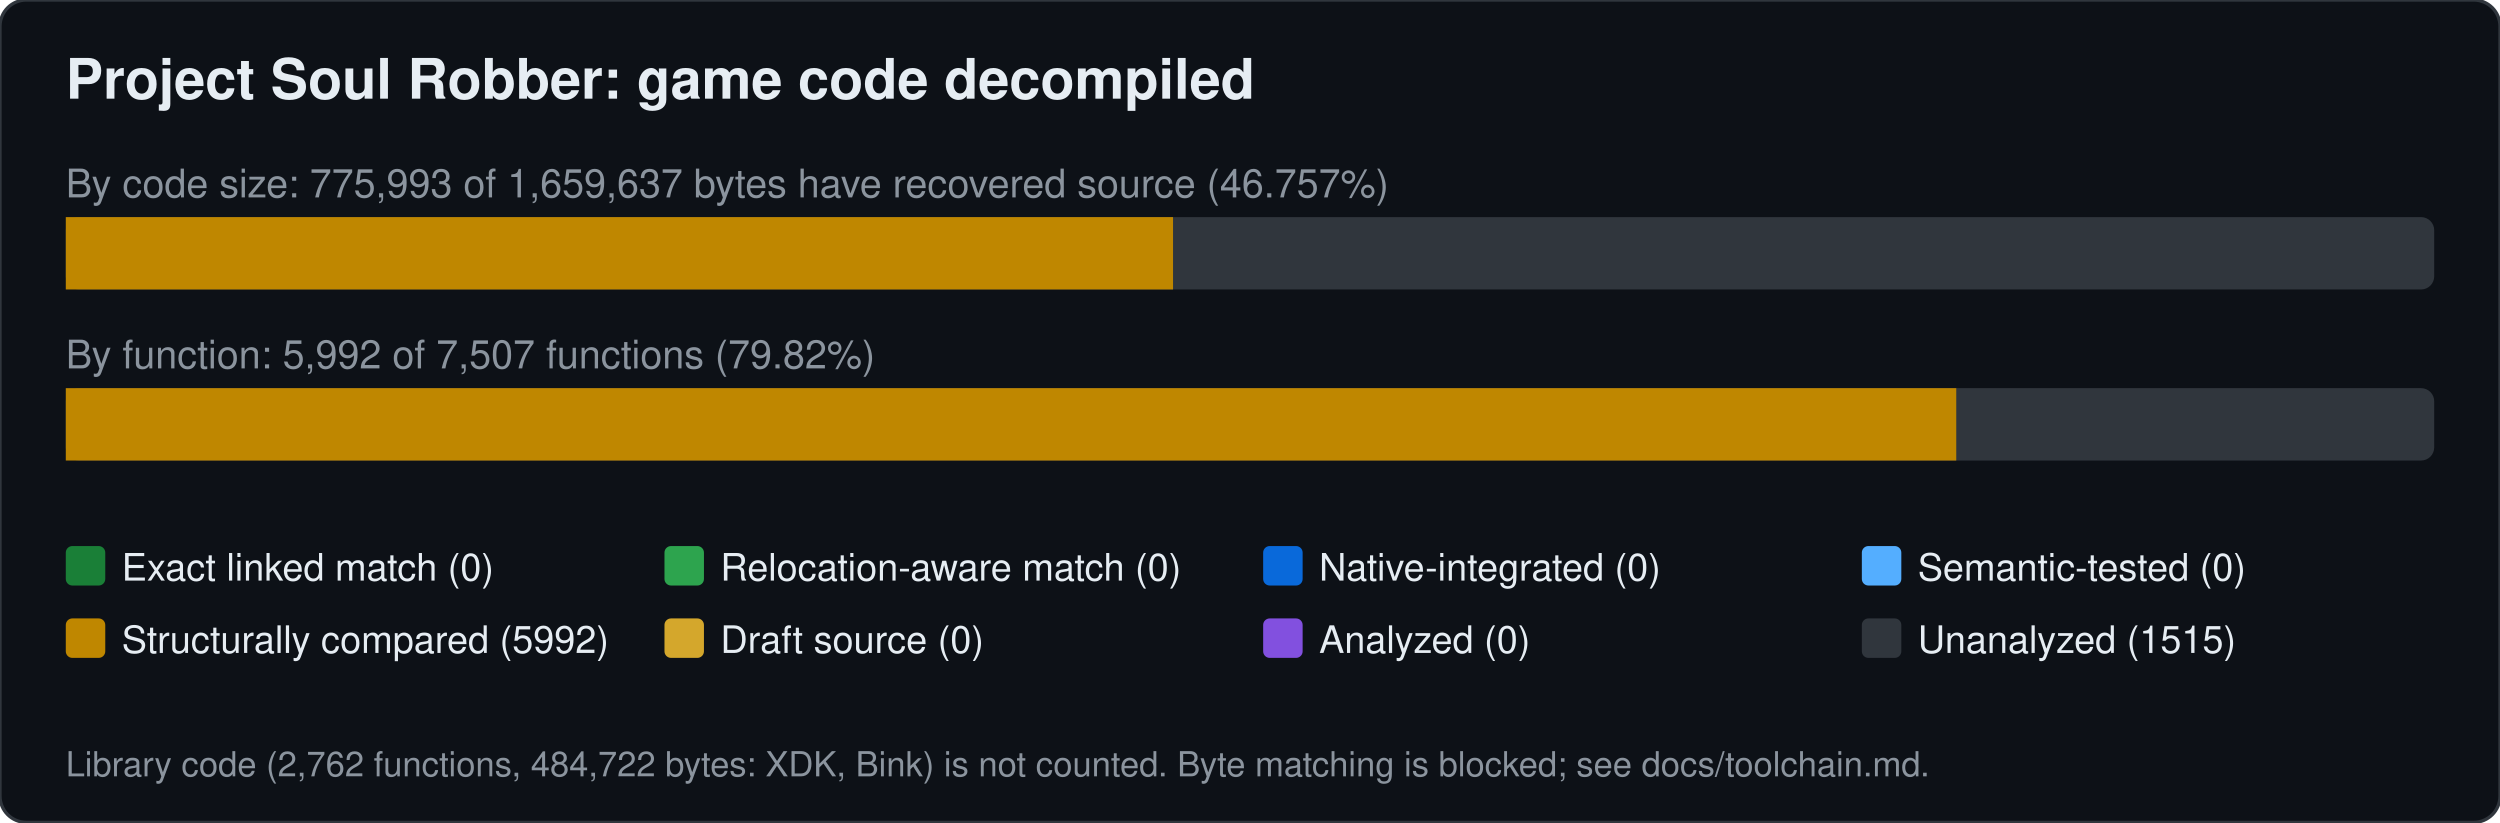
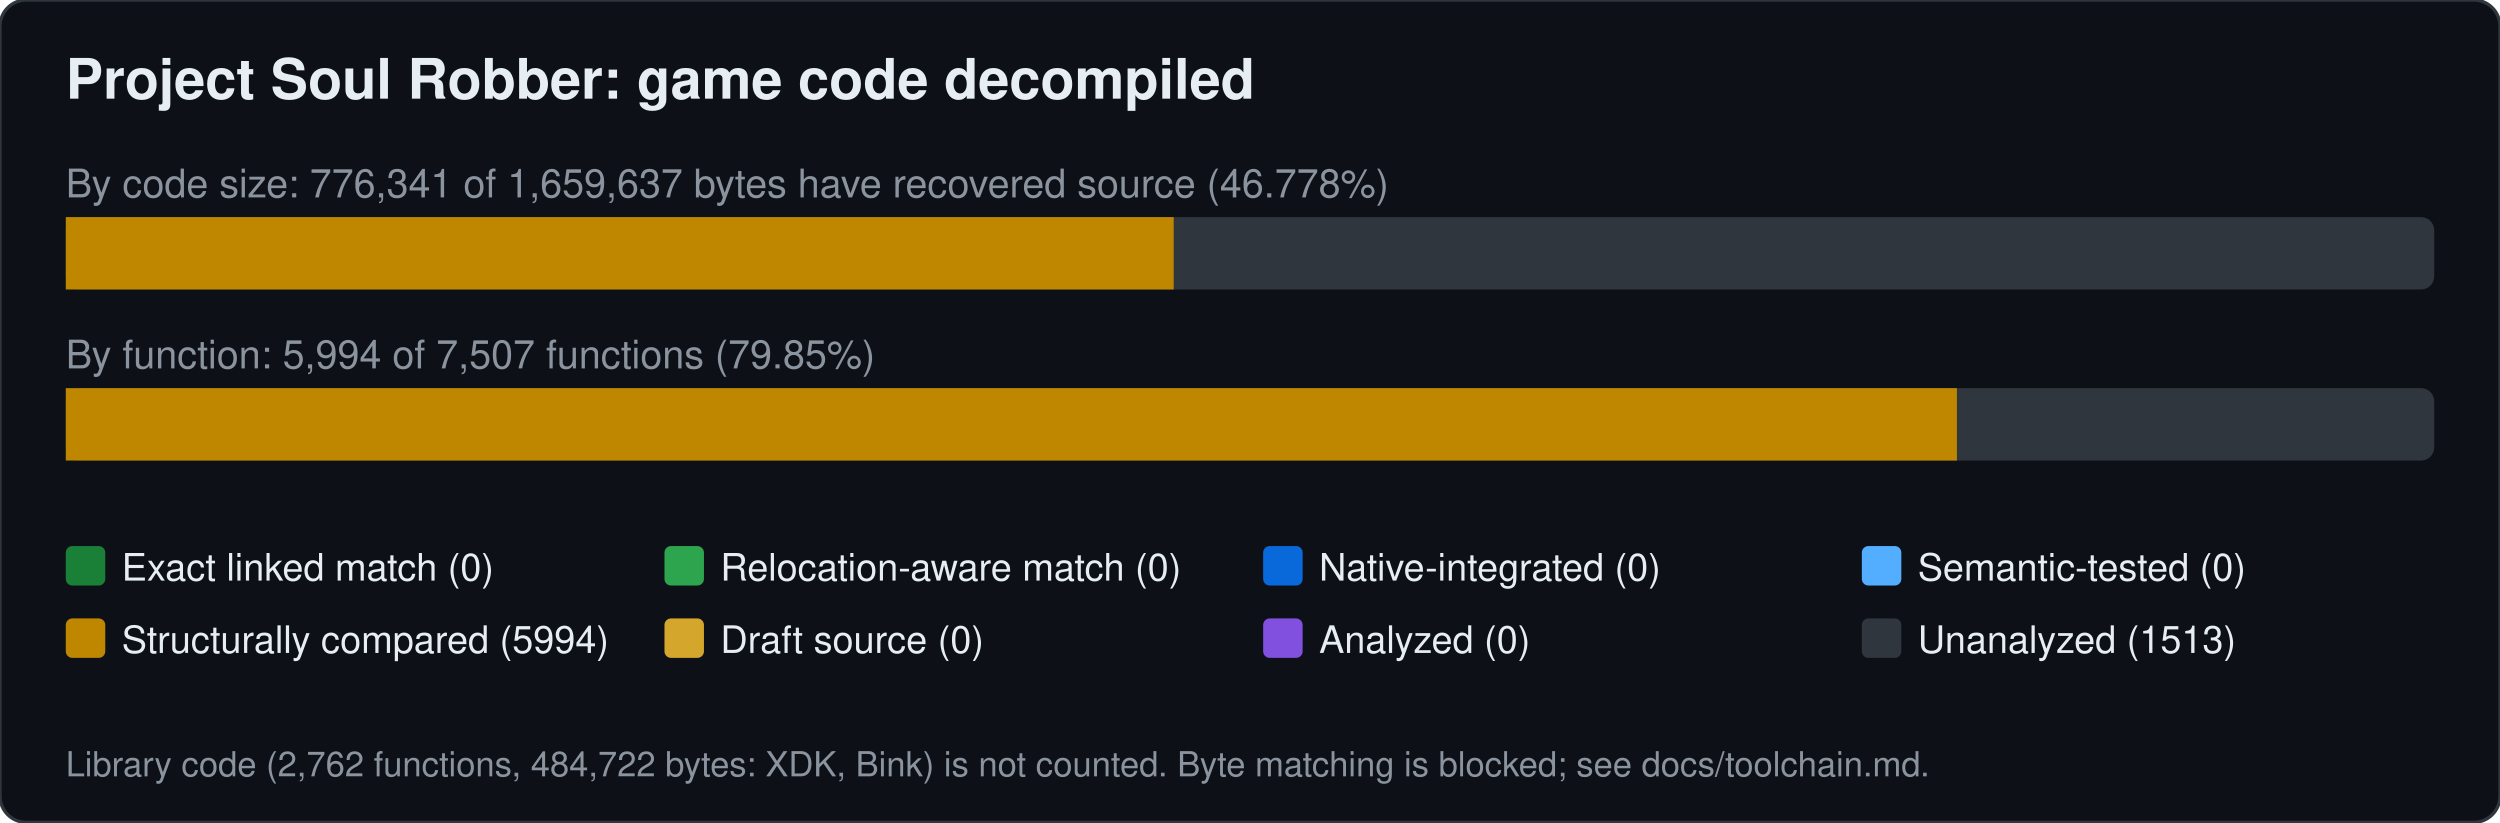
<svg xmlns="http://www.w3.org/2000/svg" width="760" height="250" viewBox="0 0 760 250" font-family="Segoe UI,Helvetica,Arial,sans-serif">
  <rect width="760" height="250" rx="8" fill="#0d1117" stroke="#30363d" />
  <text x="20" y="30" font-size="17" font-weight="600" fill="#e6edf3">Project Soul Robber: game code decompiled</text>
-   <text x="20" y="60" font-size="12" fill="#8b949e">By code size: 775,993 of 1,659,637 bytes have recovered source (46.757%)</text>
+   <text x="20" y="60" font-size="12" fill="#8b949e">By code size: 776,341 of 1,659,637 bytes have recovered source (46.778%)</text>
  <rect x="20" y="66" width="720" height="22" rx="4" fill="#30363d" />
-   <rect x="20.0" y="66" width="336.6" height="22" fill="#bf8700" />
-   <text x="20" y="112" font-size="12" fill="#8b949e">By function: 5,992 of 7,507 functions (79.82%)</text>
+   <rect x="20.0" y="66" width="336.8" height="22" fill="#bf8700" />
+   <text x="20" y="112" font-size="12" fill="#8b949e">By function: 5,994 of 7,507 functions (79.85%)</text>
  <rect x="20" y="118" width="720" height="22" rx="4" fill="#30363d" />
-   <rect x="20.0" y="118" width="574.7" height="22" fill="#bf8700" />
+   <rect x="20.0" y="118" width="574.9" height="22" fill="#bf8700" />
  <rect x="20" y="166" width="12" height="12" rx="2" fill="#1a7f37" />
  <text x="37" y="176.5" font-size="11.5" fill="#e6edf3">Exact linked match (0)</text>
  <rect x="202" y="166" width="12" height="12" rx="2" fill="#2da44e" />
  <text x="219" y="176.5" font-size="11.5" fill="#e6edf3">Relocation-aware match (0)</text>
  <rect x="384" y="166" width="12" height="12" rx="2" fill="#0969da" />
  <text x="401" y="176.5" font-size="11.5" fill="#e6edf3">Native-integrated (0)</text>
  <rect x="566" y="166" width="12" height="12" rx="2" fill="#54aeff" />
  <text x="583" y="176.5" font-size="11.5" fill="#e6edf3">Semantic-tested (0)</text>
  <rect x="20" y="188" width="12" height="12" rx="2" fill="#bf8700" />
-   <text x="37" y="198.5" font-size="11.5" fill="#e6edf3">Structurally compared (5992)</text>
+   <text x="37" y="198.5" font-size="11.5" fill="#e6edf3">Structurally compared (5994)</text>
  <rect x="202" y="188" width="12" height="12" rx="2" fill="#d4a72c" />
  <text x="219" y="198.5" font-size="11.5" fill="#e6edf3">Draft source (0)</text>
  <rect x="384" y="188" width="12" height="12" rx="2" fill="#8250df" />
  <text x="401" y="198.5" font-size="11.5" fill="#e6edf3">Analyzed (0)</text>
  <rect x="566" y="188" width="12" height="12" rx="2" fill="#30363d" />
-   <text x="583" y="198.5" font-size="11.5" fill="#e6edf3">Unanalyzed (1515)</text>
+   <text x="583" y="198.5" font-size="11.5" fill="#e6edf3">Unanalyzed (1513)</text>
  <text x="20" y="236" font-size="10.5" fill="#8b949e">Library code (2,762 functions, 484,722 bytes: XDK, Bink) is not counted. Byte matching is blocked; see docs/toolchain.md.</text>
</svg>
